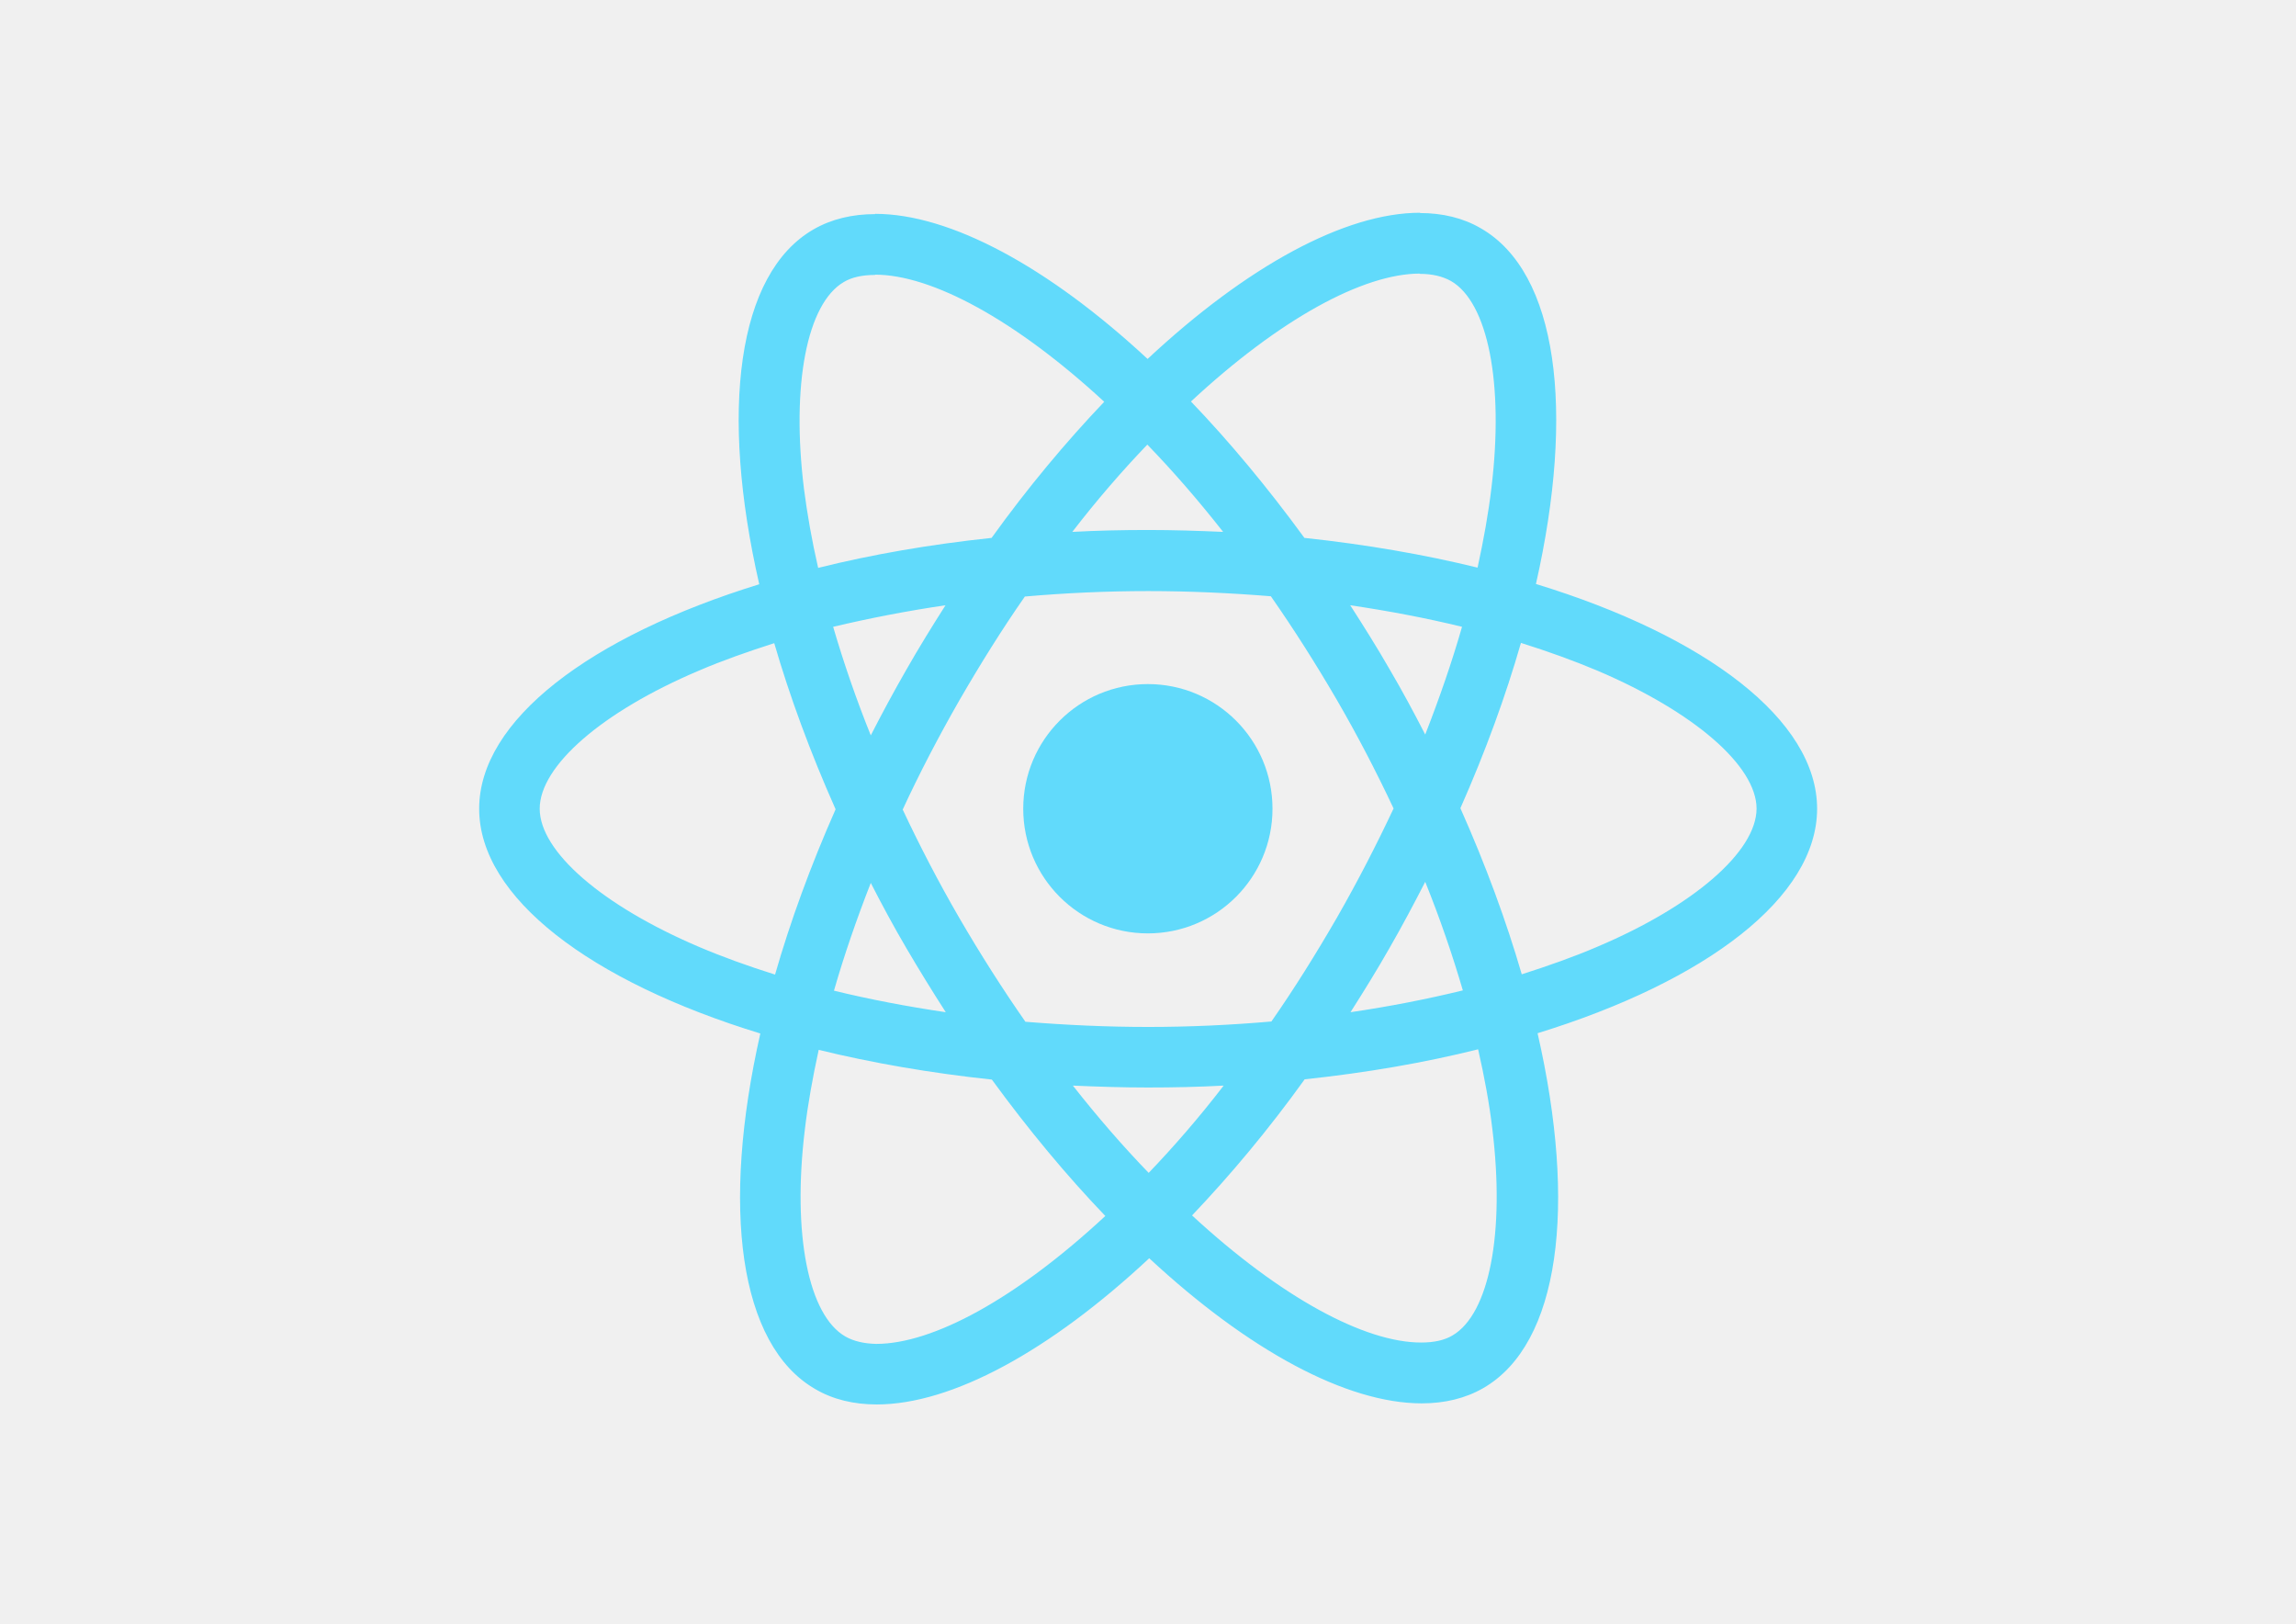
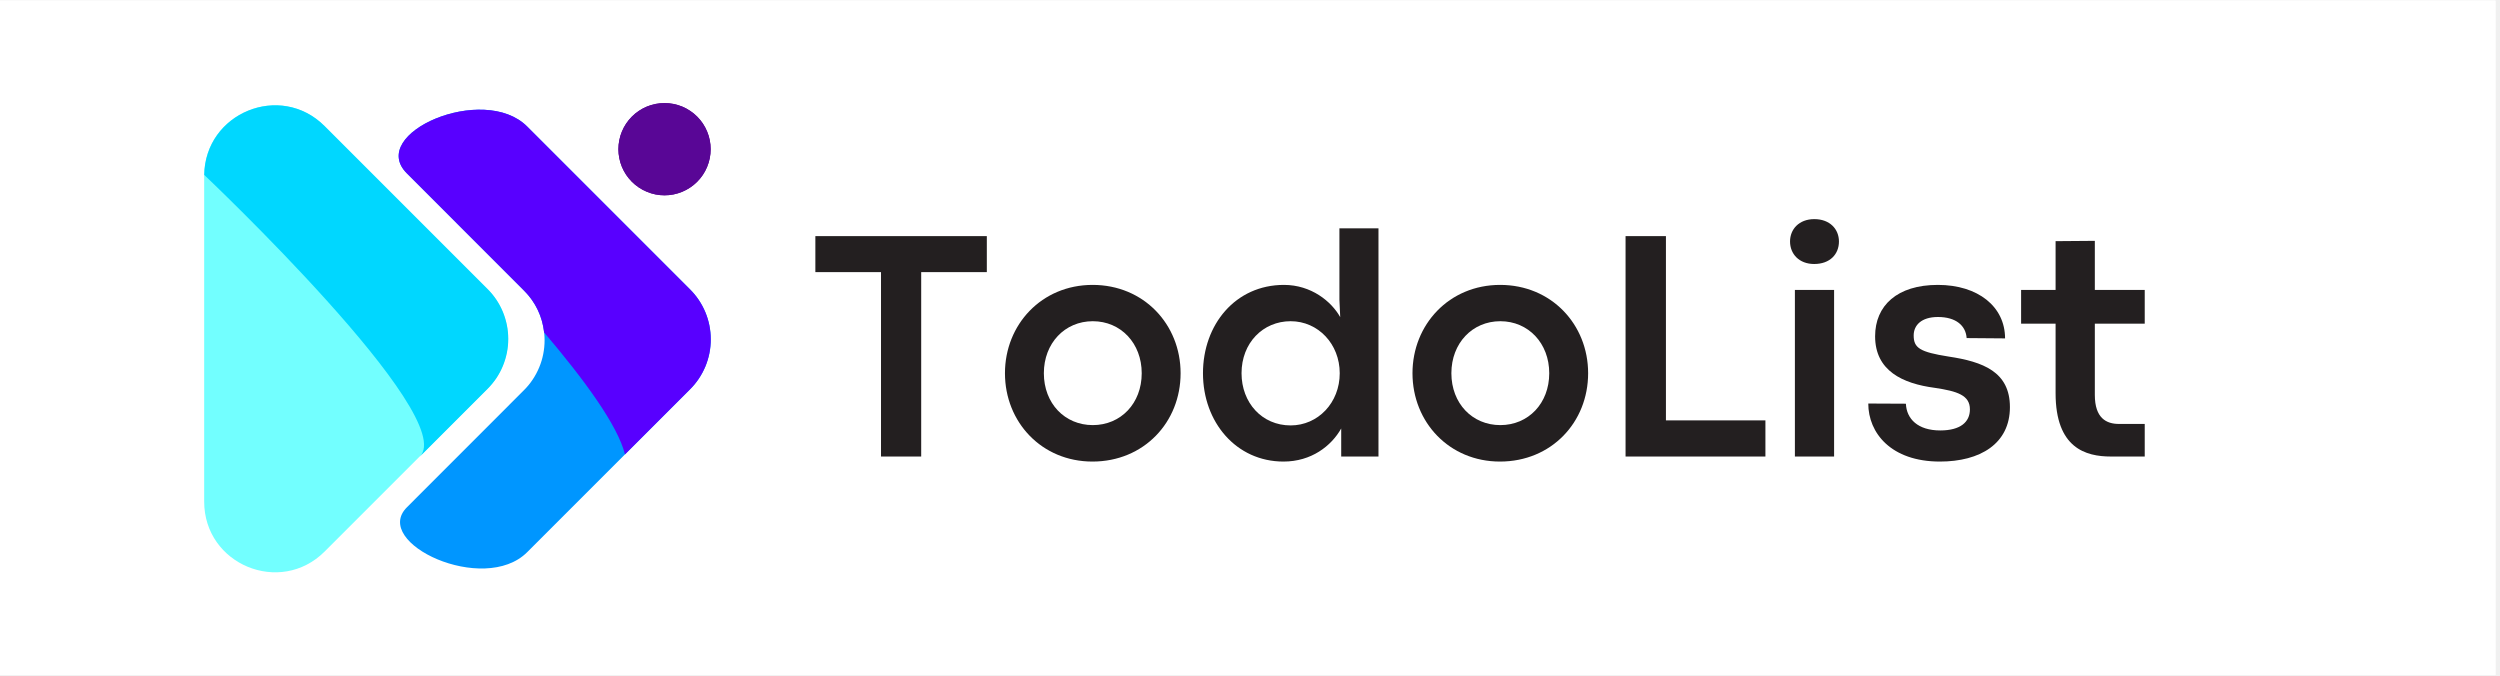
- <svg xmlns="http://www.w3.org/2000/svg" viewBox="0 0 841.9 595.3">
-   <g fill="#61DAFB">
-     <path d="M666.3 296.5c0-32.5-40.7-63.3-103.1-82.4 14.4-63.6 8-114.2-20.2-130.4-6.5-3.8-14.1-5.6-22.4-5.6v22.3c4.6 0 8.3.9 11.4 2.6 13.6 7.8 19.5 37.5 14.9 75.7-1.1 9.4-2.9 19.3-5.1 29.4-19.6-4.8-41-8.5-63.5-10.9-13.5-18.5-27.5-35.3-41.6-50 32.6-30.3 63.2-46.9 84-46.9V78c-27.5 0-63.5 19.6-99.9 53.6-36.4-33.8-72.4-53.2-99.9-53.2v22.3c20.7 0 51.4 16.5 84 46.6-14 14.7-28 31.4-41.3 49.9-22.6 2.4-44 6.1-63.6 11-2.3-10-4-19.7-5.2-29-4.7-38.2 1.1-67.9 14.6-75.8 3-1.8 6.9-2.6 11.5-2.6V78.5c-8.4 0-16 1.8-22.6 5.6-28.1 16.2-34.4 66.7-19.9 130.1-62.2 19.2-102.7 49.9-102.7 82.3 0 32.5 40.7 63.3 103.1 82.4-14.4 63.6-8 114.2 20.2 130.4 6.5 3.8 14.1 5.6 22.5 5.6 27.5 0 63.5-19.6 99.9-53.6 36.4 33.8 72.4 53.2 99.9 53.2 8.4 0 16-1.8 22.6-5.6 28.1-16.2 34.4-66.7 19.9-130.1 62-19.1 102.5-49.9 102.5-82.3zm-130.2-66.7c-3.7 12.9-8.3 26.2-13.5 39.5-4.1-8-8.4-16-13.1-24-4.6-8-9.5-15.8-14.4-23.4 14.2 2.1 27.9 4.7 41 7.9zm-45.8 106.5c-7.8 13.5-15.8 26.3-24.1 38.2-14.9 1.3-30 2-45.2 2-15.1 0-30.2-.7-45-1.9-8.3-11.9-16.4-24.6-24.2-38-7.6-13.1-14.5-26.4-20.8-39.8 6.2-13.4 13.2-26.8 20.7-39.9 7.8-13.5 15.8-26.3 24.1-38.2 14.9-1.3 30-2 45.2-2 15.1 0 30.2.7 45 1.9 8.3 11.9 16.4 24.6 24.2 38 7.6 13.1 14.5 26.4 20.8 39.8-6.3 13.4-13.2 26.8-20.7 39.9zm32.3-13c5.4 13.4 10 26.8 13.8 39.8-13.1 3.2-26.9 5.9-41.2 8 4.9-7.7 9.8-15.6 14.4-23.7 4.6-8 8.9-16.1 13-24.1zM421.2 430c-9.3-9.6-18.6-20.3-27.8-32 9 .4 18.2.7 27.5.7 9.4 0 18.7-.2 27.8-.7-9 11.7-18.3 22.4-27.5 32zm-74.4-58.9c-14.2-2.1-27.9-4.7-41-7.9 3.7-12.9 8.3-26.2 13.5-39.5 4.1 8 8.4 16 13.1 24 4.7 8 9.5 15.8 14.4 23.4zM420.7 163c9.3 9.6 18.6 20.3 27.8 32-9-.4-18.2-.7-27.5-.7-9.4 0-18.7.2-27.8.7 9-11.7 18.3-22.4 27.5-32zm-74 58.9c-4.9 7.7-9.8 15.6-14.4 23.7-4.6 8-8.9 16-13 24-5.4-13.4-10-26.8-13.8-39.8 13.1-3.1 26.9-5.8 41.2-7.9zm-90.5 125.2c-35.4-15.1-58.3-34.9-58.3-50.6 0-15.7 22.9-35.6 58.3-50.6 8.6-3.7 18-7 27.7-10.1 5.7 19.6 13.2 40 22.5 60.9-9.2 20.8-16.6 41.1-22.2 60.6-9.9-3.1-19.3-6.5-28-10.2zM310 490c-13.6-7.8-19.5-37.5-14.9-75.7 1.1-9.4 2.9-19.3 5.1-29.4 19.6 4.8 41 8.5 63.5 10.9 13.5 18.5 27.5 35.3 41.6 50-32.6 30.3-63.2 46.9-84 46.9-4.5-.1-8.3-1-11.3-2.7zm237.2-76.2c4.7 38.2-1.1 67.9-14.6 75.8-3 1.8-6.9 2.6-11.5 2.6-20.7 0-51.4-16.5-84-46.6 14-14.7 28-31.4 41.3-49.9 22.6-2.4 44-6.1 63.6-11 2.3 10.1 4.1 19.8 5.2 29.1zm38.5-66.7c-8.6 3.7-18 7-27.7 10.1-5.7-19.6-13.2-40-22.5-60.9 9.2-20.8 16.6-41.1 22.2-60.6 9.9 3.1 19.3 6.5 28.1 10.2 35.4 15.1 58.3 34.9 58.3 50.6-.1 15.7-23 35.6-58.4 50.6zM320.8 78.4z" />
-     <circle cx="420.9" cy="296.5" r="45.7" />
-     <path d="M520.5 78.1z" />
+ <svg xmlns="http://www.w3.org/2000/svg" width="370" zoomAndPan="magnify" viewBox="0 0 277.5 75" height="100" preserveAspectRatio="xMidYMid meet" version="1.0">
+   <defs>
+     <g />
+     <clipPath id="253231bb90">
+       <path d="M 0 0.066 L 277 0.066 L 277 74.93 L 0 74.93 Z M 0 0.066 " clip-rule="nonzero" />
+     </clipPath>
+     <clipPath id="37b1b25770">
+       <path d="M 22.664 11.383 L 57 11.383 L 57 63.789 L 22.664 63.789 Z M 22.664 11.383 " clip-rule="nonzero" />
+     </clipPath>
+     <clipPath id="a3f518ed2b">
+       <path d="M 22.664 11.383 L 57 11.383 L 57 51 L 22.664 51 Z M 22.664 11.383 " clip-rule="nonzero" />
+     </clipPath>
+     <clipPath id="25606b5d6b">
+       <path d="M 68 11.383 L 78.812 11.383 L 78.812 22 L 68 22 Z M 68 11.383 " clip-rule="nonzero" />
+     </clipPath>
+     <clipPath id="488f794f13">
+       <path d="M 44 12 L 78.812 12 L 78.812 63.789 L 44 63.789 Z M 44 12 " clip-rule="nonzero" />
+     </clipPath>
+     <clipPath id="f0b7c6835a">
+       <path d="M 44 12 L 78.812 12 L 78.812 51 L 44 51 Z M 44 12 " clip-rule="nonzero" />
+     </clipPath>
+   </defs>
+   <g clip-path="url(#253231bb90)">
+     <path fill="#ffffff" d="M 0 0.066 L 277 0.066 L 277 74.934 L 0 74.934 Z M 0 0.066 " fill-opacity="1" fill-rule="nonzero" />
+     <path fill="#ffffff" d="M 0 0.066 L 277 0.066 L 277 74.934 L 0 74.934 Z M 0 0.066 " fill-opacity="1" fill-rule="nonzero" />
+   </g>
+   <g clip-path="url(#37b1b25770)">
+     <path fill="#72ffff" d="M 36.035 14 L 54.105 32.07 C 54.469 32.434 54.793 32.828 55.082 33.254 C 55.367 33.684 55.605 34.137 55.805 34.609 C 56 35.086 56.148 35.574 56.25 36.078 C 56.352 36.586 56.398 37.094 56.398 37.609 C 56.398 38.121 56.352 38.633 56.25 39.137 C 56.148 39.641 56 40.129 55.805 40.605 C 55.605 41.082 55.367 41.531 55.082 41.961 C 54.793 42.387 54.469 42.785 54.105 43.148 L 36.035 61.219 C 31.102 66.152 22.66 62.656 22.664 55.672 L 22.664 19.531 C 22.66 12.559 31.102 9.062 36.035 14 Z M 36.035 14 " fill-opacity="1" fill-rule="nonzero" />
+   </g>
+   <g clip-path="url(#a3f518ed2b)">
+     <path fill="#00d7ff" d="M 36.035 14 C 31.129 9.09 22.785 12.52 22.668 19.414 C 22.668 19.414 51.102 46.32 46.582 50.703 L 54.121 43.164 C 54.484 42.801 54.809 42.402 55.098 41.977 C 55.383 41.547 55.625 41.098 55.82 40.621 C 56.016 40.148 56.164 39.656 56.266 39.152 C 56.367 38.648 56.418 38.137 56.418 37.625 C 56.418 37.109 56.367 36.602 56.266 36.098 C 56.164 35.59 56.016 35.102 55.82 34.625 C 55.625 34.152 55.383 33.699 55.098 33.273 C 54.809 32.844 54.484 32.449 54.121 32.086 Z M 36.035 14 " fill-opacity="1" fill-rule="nonzero" />
+   </g>
+   <g clip-path="url(#25606b5d6b)">
+     <path fill="#590696" d="M 78.883 16.559 C 78.883 16.895 78.852 17.23 78.785 17.559 C 78.719 17.887 78.621 18.207 78.492 18.52 C 78.363 18.828 78.207 19.125 78.02 19.406 C 77.832 19.684 77.621 19.941 77.383 20.18 C 77.145 20.418 76.887 20.629 76.605 20.816 C 76.328 21.004 76.031 21.16 75.723 21.289 C 75.41 21.418 75.09 21.516 74.762 21.582 C 74.43 21.648 74.098 21.68 73.762 21.68 C 73.426 21.68 73.094 21.648 72.762 21.582 C 72.434 21.516 72.113 21.418 71.805 21.289 C 71.492 21.16 71.199 21.004 70.918 20.816 C 70.637 20.629 70.379 20.418 70.141 20.18 C 69.906 19.941 69.691 19.684 69.504 19.406 C 69.32 19.125 69.16 18.828 69.031 18.52 C 68.902 18.207 68.805 17.887 68.742 17.559 C 68.676 17.23 68.641 16.895 68.641 16.559 C 68.641 16.223 68.676 15.891 68.742 15.562 C 68.805 15.23 68.902 14.91 69.031 14.602 C 69.16 14.289 69.32 13.996 69.504 13.715 C 69.691 13.438 69.906 13.176 70.141 12.941 C 70.379 12.703 70.637 12.488 70.918 12.305 C 71.199 12.117 71.492 11.957 71.805 11.828 C 72.113 11.703 72.434 11.605 72.762 11.539 C 73.094 11.473 73.426 11.441 73.762 11.441 C 74.098 11.441 74.43 11.473 74.762 11.539 C 75.09 11.605 75.41 11.703 75.723 11.828 C 76.031 11.957 76.328 12.117 76.605 12.305 C 76.887 12.488 77.145 12.703 77.383 12.941 C 77.621 13.176 77.832 13.438 78.02 13.715 C 78.207 13.996 78.363 14.289 78.492 14.602 C 78.621 14.91 78.719 15.23 78.785 15.562 C 78.852 15.891 78.883 16.223 78.883 16.559 Z M 78.883 16.559 " fill-opacity="1" fill-rule="nonzero" />
+     <path fill="#590696" d="M 78.883 16.559 C 78.883 16.895 78.852 17.23 78.785 17.559 C 78.719 17.887 78.621 18.207 78.492 18.52 C 78.363 18.828 78.207 19.125 78.02 19.406 C 77.832 19.684 77.621 19.941 77.383 20.18 C 77.145 20.418 76.887 20.629 76.605 20.816 C 76.328 21.004 76.031 21.16 75.723 21.289 C 75.41 21.418 75.09 21.516 74.762 21.582 C 74.43 21.648 74.098 21.68 73.762 21.68 C 73.426 21.68 73.094 21.648 72.762 21.582 C 72.434 21.516 72.113 21.418 71.805 21.289 C 71.492 21.16 71.199 21.004 70.918 20.816 C 70.637 20.629 70.379 20.418 70.141 20.18 C 69.906 19.941 69.691 19.684 69.504 19.406 C 69.32 19.125 69.16 18.828 69.031 18.52 C 68.902 18.207 68.805 17.887 68.742 17.559 C 68.676 17.23 68.641 16.895 68.641 16.559 C 68.641 16.223 68.676 15.891 68.742 15.562 C 68.805 15.23 68.902 14.91 69.031 14.602 C 69.16 14.289 69.32 13.996 69.504 13.715 C 69.691 13.438 69.906 13.176 70.141 12.941 C 70.379 12.703 70.637 12.488 70.918 12.305 C 71.199 12.117 71.492 11.957 71.805 11.828 C 72.113 11.703 72.434 11.605 72.762 11.539 C 73.094 11.473 73.426 11.441 73.762 11.441 C 74.098 11.441 74.43 11.473 74.762 11.539 C 75.09 11.605 75.41 11.703 75.723 11.828 C 76.031 11.957 76.328 12.117 76.605 12.305 C 76.887 12.488 77.145 12.703 77.383 12.941 C 77.621 13.176 77.832 13.438 78.02 13.715 C 78.207 13.996 78.363 14.289 78.492 14.602 C 78.621 14.91 78.719 15.23 78.785 15.562 C 78.852 15.891 78.883 16.223 78.883 16.559 Z M 78.883 16.559 " fill-opacity="1" fill-rule="nonzero" />
+   </g>
+   <g clip-path="url(#488f794f13)">
+     <path fill="#0096ff" d="M 76.586 32.113 L 58.516 14.043 C 53.664 9.188 40.734 14.816 45.16 19.242 L 58.152 32.242 C 58.52 32.605 58.844 33 59.129 33.426 C 59.414 33.855 59.656 34.305 59.852 34.781 C 60.051 35.258 60.199 35.746 60.297 36.25 C 60.398 36.754 60.449 37.266 60.449 37.777 C 60.449 38.293 60.398 38.801 60.297 39.309 C 60.199 39.812 60.051 40.301 59.852 40.777 C 59.656 41.25 59.414 41.703 59.129 42.129 C 58.844 42.559 58.52 42.953 58.152 43.316 L 45.168 56.309 C 41.207 60.262 53.711 66.098 58.516 61.293 L 76.586 43.223 C 76.953 42.859 77.277 42.465 77.566 42.035 C 77.855 41.605 78.098 41.152 78.297 40.676 C 78.492 40.199 78.645 39.707 78.746 39.203 C 78.844 38.695 78.895 38.184 78.895 37.668 C 78.895 37.152 78.844 36.641 78.746 36.133 C 78.645 35.629 78.492 35.137 78.297 34.66 C 78.098 34.184 77.855 33.73 77.566 33.301 C 77.277 32.871 76.953 32.477 76.586 32.113 Z M 76.586 32.113 " fill-opacity="1" fill-rule="nonzero" />
+   </g>
+   <g clip-path="url(#f0b7c6835a)">
+     <path fill="#5800ff" d="M 76.586 32.113 L 58.516 14.043 C 53.664 9.188 40.734 14.816 45.16 19.242 L 58.152 32.242 C 59.445 33.531 60.191 35.086 60.395 36.898 C 64.871 42.156 68.594 47.258 69.371 50.441 L 76.598 43.211 C 76.961 42.848 77.289 42.449 77.574 42.023 C 77.859 41.594 78.102 41.141 78.301 40.664 C 78.496 40.188 78.645 39.699 78.746 39.191 C 78.848 38.688 78.898 38.176 78.895 37.66 C 78.895 37.145 78.844 36.633 78.742 36.129 C 78.641 35.621 78.492 35.133 78.293 34.656 C 78.094 34.18 77.852 33.727 77.566 33.301 C 77.277 32.871 76.949 32.477 76.586 32.113 Z M 76.586 32.113 " fill-opacity="1" fill-rule="nonzero" />
+   </g>
+   <g fill="#231f20" fill-opacity="1">
+     <g transform="translate(89.73266, 50.67454)">
+       <g>
+         <path d="M 12.52 0 L 12.52 -20.469 L 19.805 -20.469 L 19.805 -24.465 L 0.773 -24.465 L 0.773 -20.469 L 8.059 -20.469 L 8.059 0 Z M 12.52 0 " />
+       </g>
+     </g>
+   </g>
+   <g fill="#231f20" fill-opacity="1">
+     <g transform="translate(110.3088, 50.67454)">
+       <g>
+         <path d="M 10.953 0.559 C 16.656 0.559 20.738 -3.797 20.738 -9.246 C 20.738 -14.66 16.656 -19.051 10.973 -19.051 C 5.305 -19.051 1.242 -14.641 1.242 -9.246 C 1.242 -3.812 5.324 0.559 10.953 0.559 Z M 10.992 -3.488 C 7.879 -3.488 5.559 -5.898 5.559 -9.246 C 5.559 -12.574 7.879 -15.02 10.992 -15.02 C 14.102 -15.02 16.422 -12.574 16.422 -9.246 C 16.422 -5.898 14.102 -3.488 10.992 -3.488 Z M 10.992 -3.488 " />
+       </g>
+     </g>
+   </g>
+   <g fill="#231f20" fill-opacity="1">
+     <g transform="translate(132.2879, 50.67454)">
+       <g>
+         <path d="M 10.18 0.559 C 13.273 0.559 15.488 -1.168 16.586 -3.113 L 16.586 0 L 20.723 0 L 20.723 -25.328 L 16.387 -25.328 L 16.387 -17.395 L 16.477 -15.469 C 15.504 -17.215 13.258 -19.051 10.234 -19.051 C 4.84 -19.051 1.242 -14.641 1.242 -9.246 C 1.242 -3.812 4.93 0.559 10.18 0.559 Z M 10.973 -3.453 C 7.789 -3.453 5.523 -5.973 5.523 -9.246 C 5.523 -12.609 7.898 -15.02 10.973 -15.02 C 14.031 -15.02 16.422 -12.484 16.422 -9.246 C 16.422 -5.973 14.012 -3.453 10.973 -3.453 Z M 10.973 -3.453 " />
+       </g>
+     </g>
+   </g>
+   <g fill="#231f20" fill-opacity="1">
+     <g transform="translate(155.5441, 50.67454)">
+       <g>
+         <path d="M 10.953 0.559 C 16.656 0.559 20.738 -3.797 20.738 -9.246 C 20.738 -14.66 16.656 -19.051 10.973 -19.051 C 5.305 -19.051 1.242 -14.641 1.242 -9.246 C 1.242 -3.812 5.324 0.559 10.953 0.559 Z M 10.992 -3.488 C 7.879 -3.488 5.559 -5.898 5.559 -9.246 C 5.559 -12.574 7.879 -15.02 10.992 -15.02 C 14.102 -15.02 16.422 -12.574 16.422 -9.246 C 16.422 -5.898 14.102 -3.488 10.992 -3.488 Z M 10.992 -3.488 " />
+       </g>
+     </g>
+   </g>
+   <g fill="#231f20" fill-opacity="1">
+     <g transform="translate(177.5232, 50.67454)">
+       <g>
+         <path d="M 18.438 0 L 18.438 -4.012 L 7.395 -4.012 L 7.395 -24.465 L 2.914 -24.465 L 2.914 0 Z M 18.438 0 " />
+       </g>
+     </g>
+   </g>
+   <g fill="#231f20" fill-opacity="1">
+     <g transform="translate(196.6784, 50.67454)">
+       <g>
+         <path d="M 4.695 -21.371 C 6.457 -21.371 7.445 -22.465 7.445 -23.871 C 7.445 -25.219 6.457 -26.352 4.711 -26.352 C 3.004 -26.352 2.016 -25.219 2.016 -23.871 C 2.016 -22.484 3.023 -21.371 4.695 -21.371 Z M 6.906 0 L 6.906 -18.492 L 2.555 -18.492 L 2.555 0 Z M 6.906 0 " />
+       </g>
+     </g>
+   </g>
+   <g fill="#231f20" fill-opacity="1">
+     <g transform="translate(206.1212, 50.67454)">
+       <g>
+         <path d="M 9.211 0.559 C 13.672 0.559 16.98 -1.422 16.98 -5.484 C 16.98 -9.406 13.996 -10.523 10.164 -11.098 C 6.98 -11.602 6.297 -12.051 6.297 -13.438 C 6.297 -14.551 7.125 -15.488 8.992 -15.488 C 11.008 -15.488 12.086 -14.516 12.176 -13.148 L 16.441 -13.113 C 16.441 -16.637 13.438 -19.051 8.977 -19.051 C 4.461 -19.051 2.016 -16.746 2.016 -13.348 C 2.016 -9.516 5.074 -8.094 8.633 -7.625 C 11.152 -7.25 12.539 -6.801 12.539 -5.234 C 12.539 -3.832 11.492 -2.895 9.246 -2.895 C 6.762 -2.895 5.504 -4.172 5.434 -5.863 L 1.258 -5.883 C 1.258 -2.625 3.777 0.559 9.211 0.559 Z M 9.211 0.559 " />
+       </g>
+     </g>
+   </g>
+   <g fill="#231f20" fill-opacity="1">
+     <g transform="translate(224.1433, 50.67454)">
+       <g>
+         <path d="M 13.922 0 L 13.922 -3.617 L 11.062 -3.617 C 9.676 -3.617 8.383 -4.246 8.383 -6.836 L 8.383 -14.75 L 13.922 -14.75 L 13.922 -18.492 L 8.383 -18.492 L 8.383 -23.941 L 4.027 -23.906 L 4.027 -18.492 L 0.199 -18.492 L 0.199 -14.75 L 4.027 -14.75 L 4.027 -7.031 C 4.027 -0.934 7.375 0 10.164 0 Z M 13.922 0 " />
+       </g>
+     </g>
  </g>
</svg>
